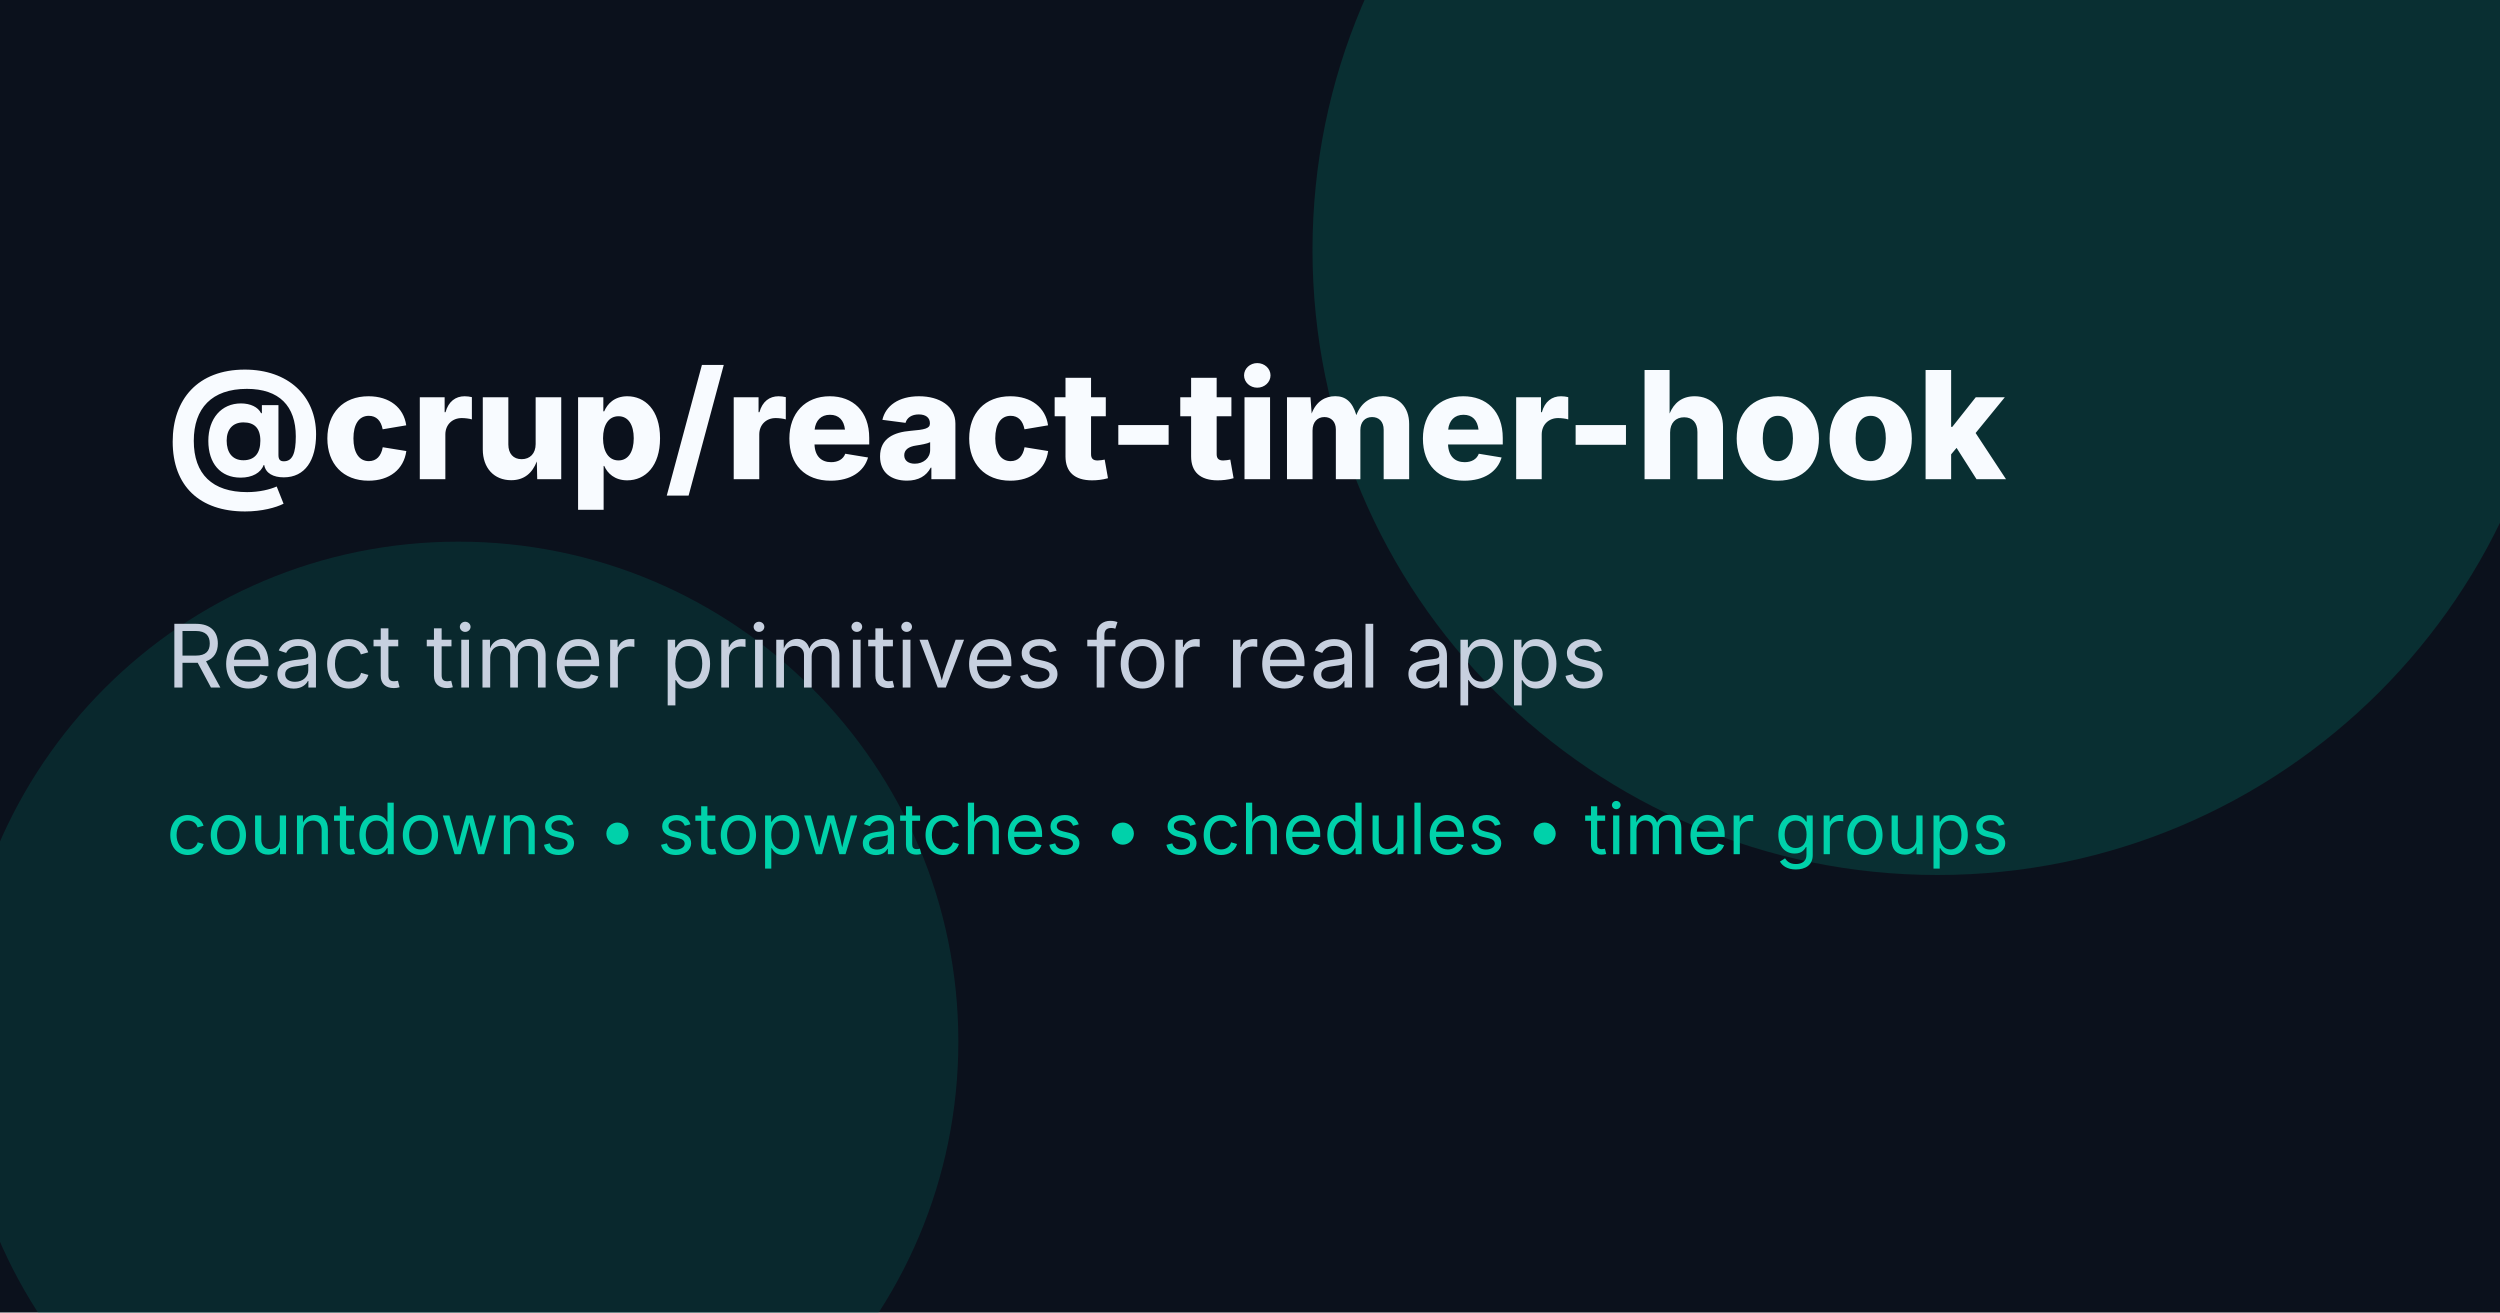
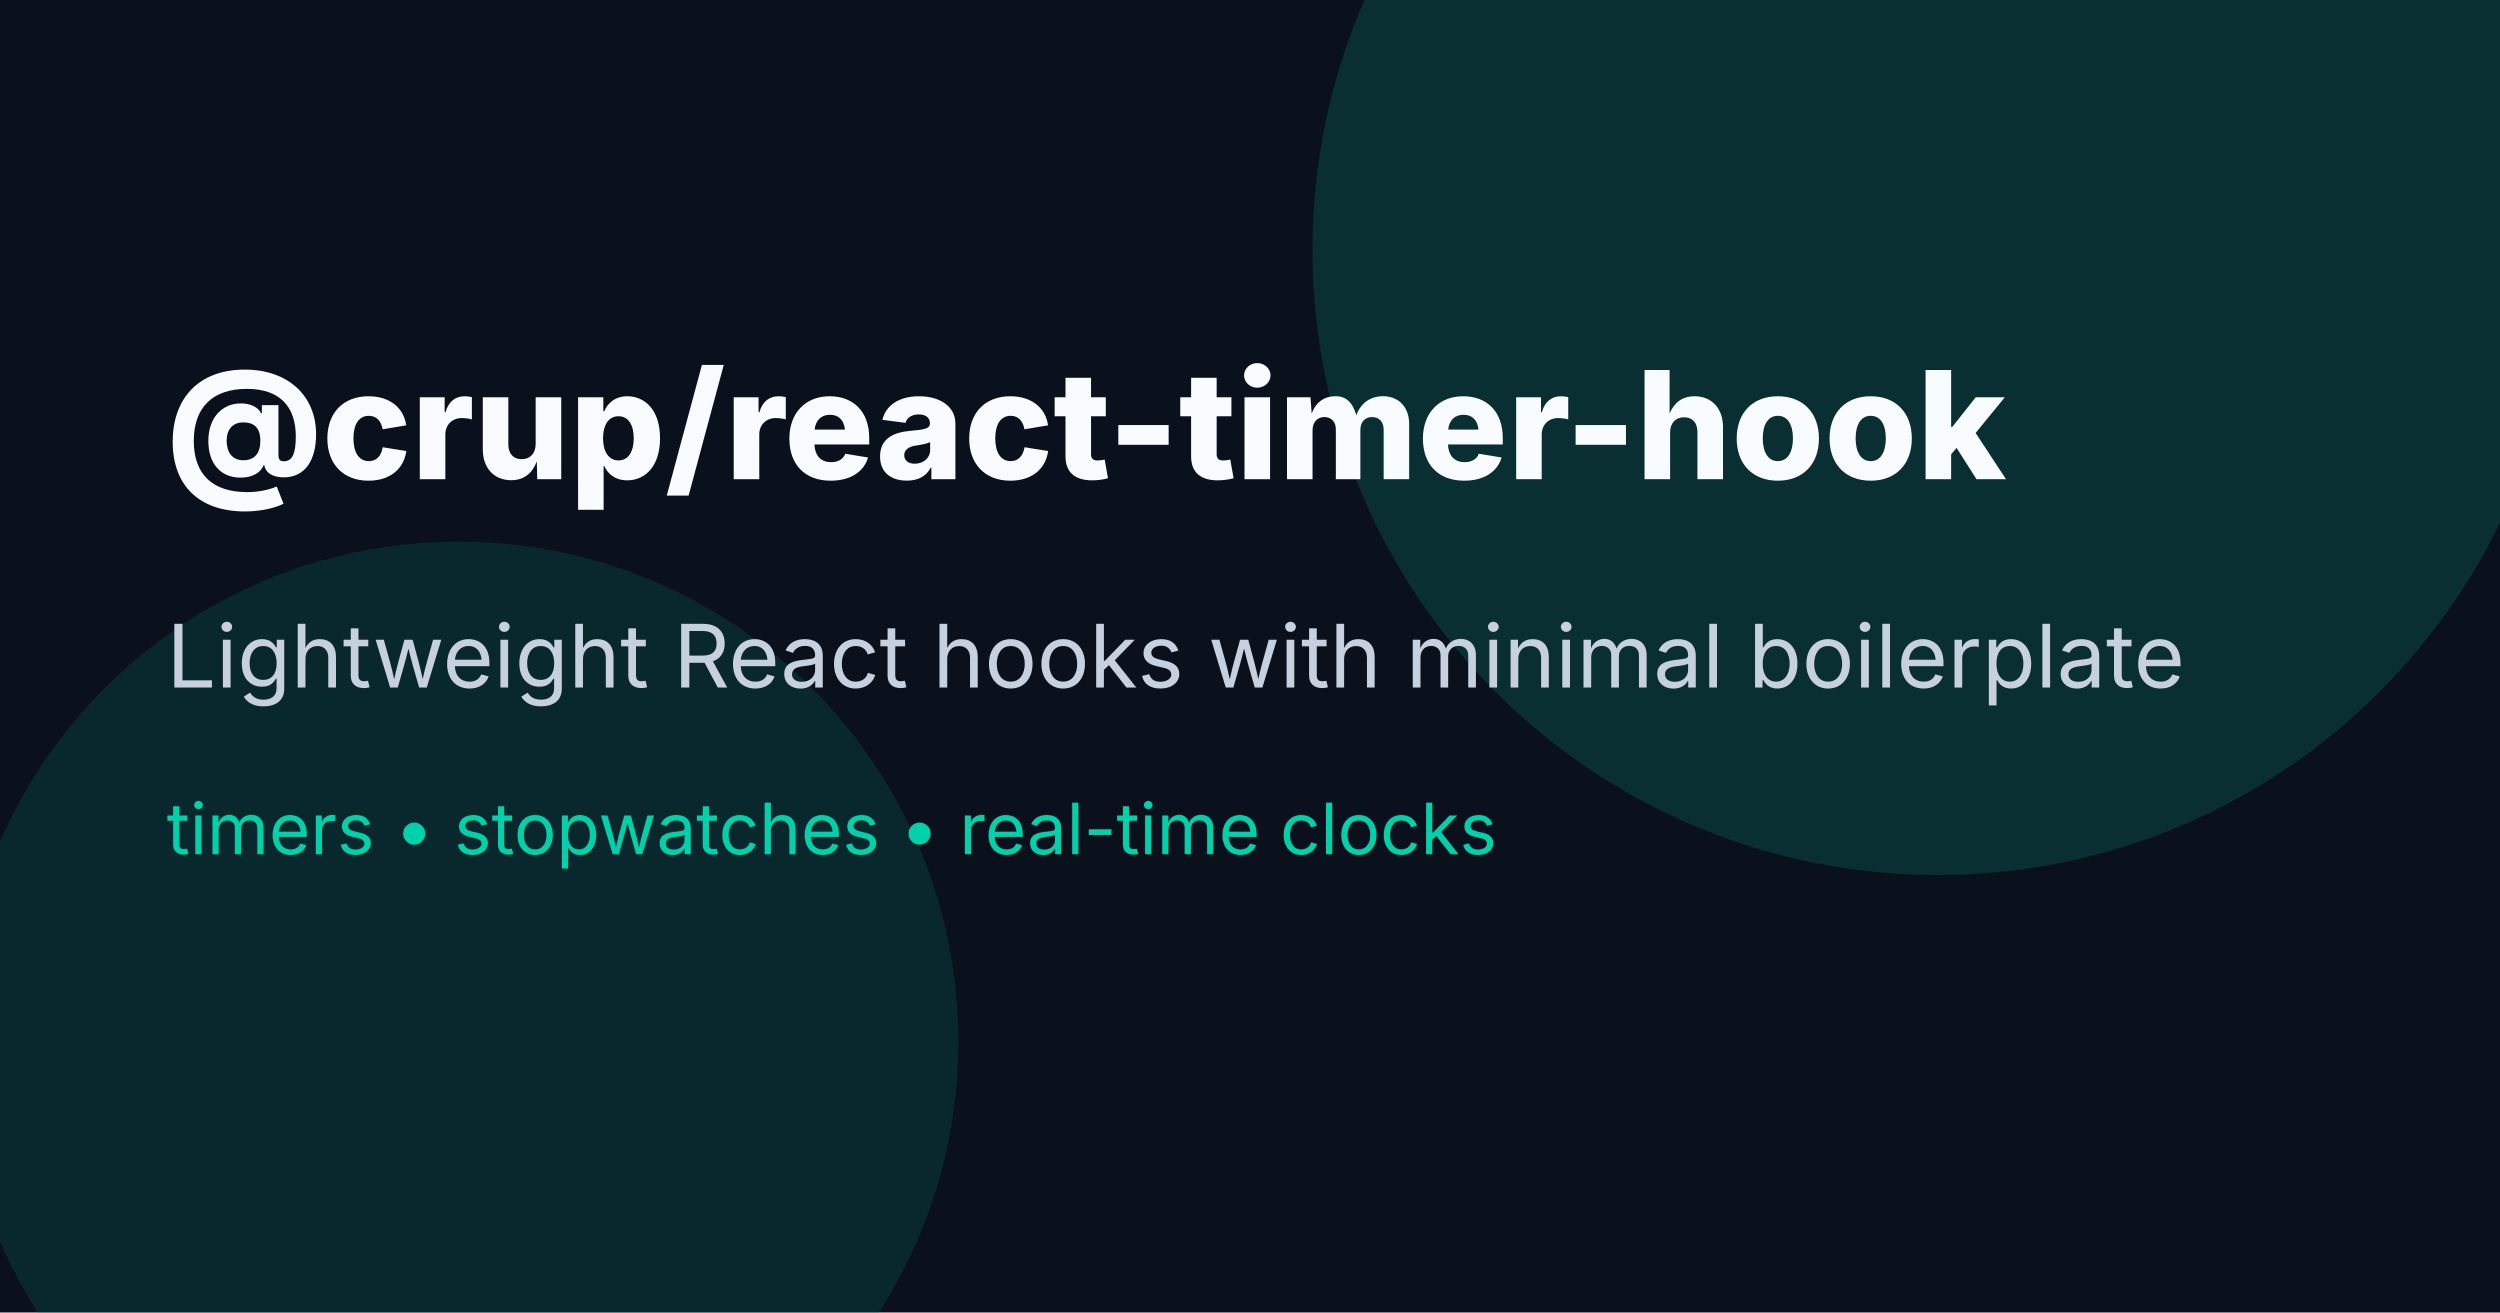
<svg xmlns="http://www.w3.org/2000/svg" viewBox="0 0 1200 630">
  <rect width="1200" height="630" fill="#0b111c" />
  <circle cx="930" cy="120" r="300" fill="#00b894" opacity="0.18" />
  <circle cx="220" cy="500" r="240" fill="#007d6b" opacity="0.22" />
  <text x="80" y="230" fill="#f8fbff" font-family="Inter, Arial, sans-serif" font-size="72" font-weight="800">@crup/react-timer-hook</text>
-   <text x="80" y="330" fill="#c7d0df" font-family="Inter, Arial, sans-serif" font-size="42">React timer primitives for real apps</text>
-   <text x="80" y="410" fill="#00d1aa" font-family="Inter, Arial, sans-serif" font-size="34">countdowns • stopwatches • schedules • timer groups</text>
+   <text x="80" y="330" fill="#c7d0df" font-family="Inter, Arial, sans-serif" font-size="42">Lightweight React hooks with minimal boilerplate</text>
+   <text x="80" y="410" fill="#00d1aa" font-family="Inter, Arial, sans-serif" font-size="34">timers • stopwatches • real-time clocks</text>
</svg>
